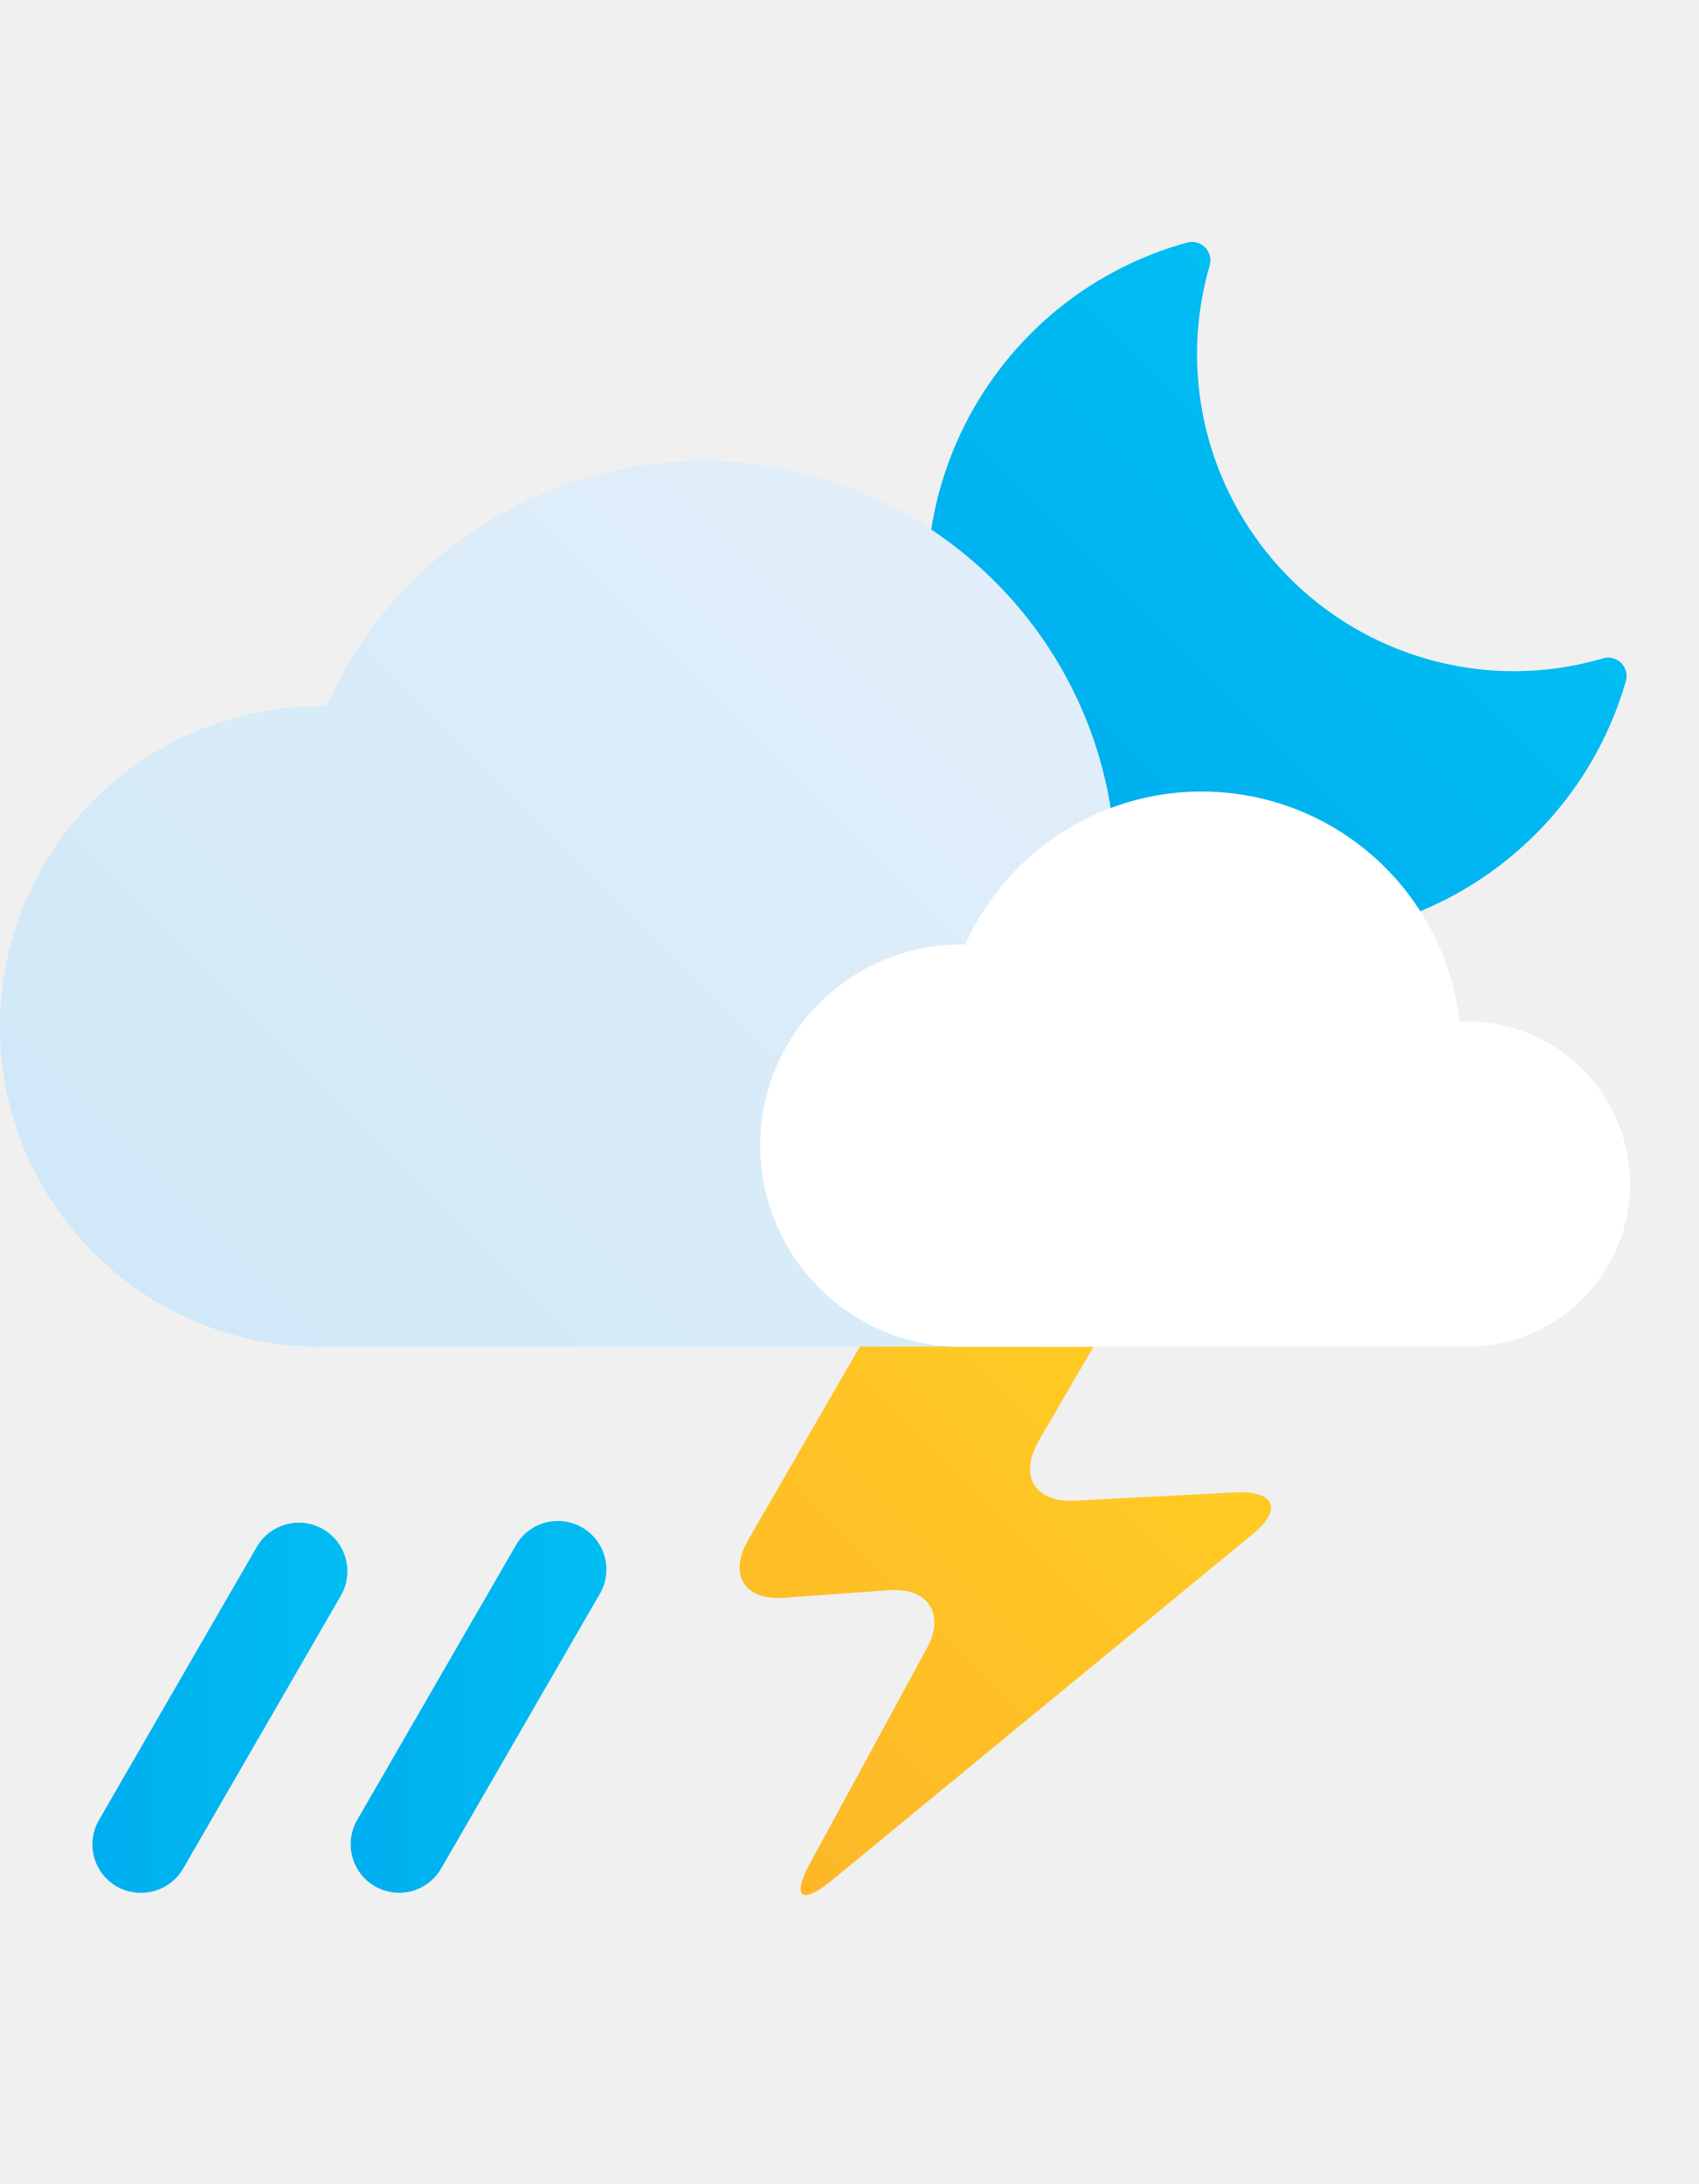
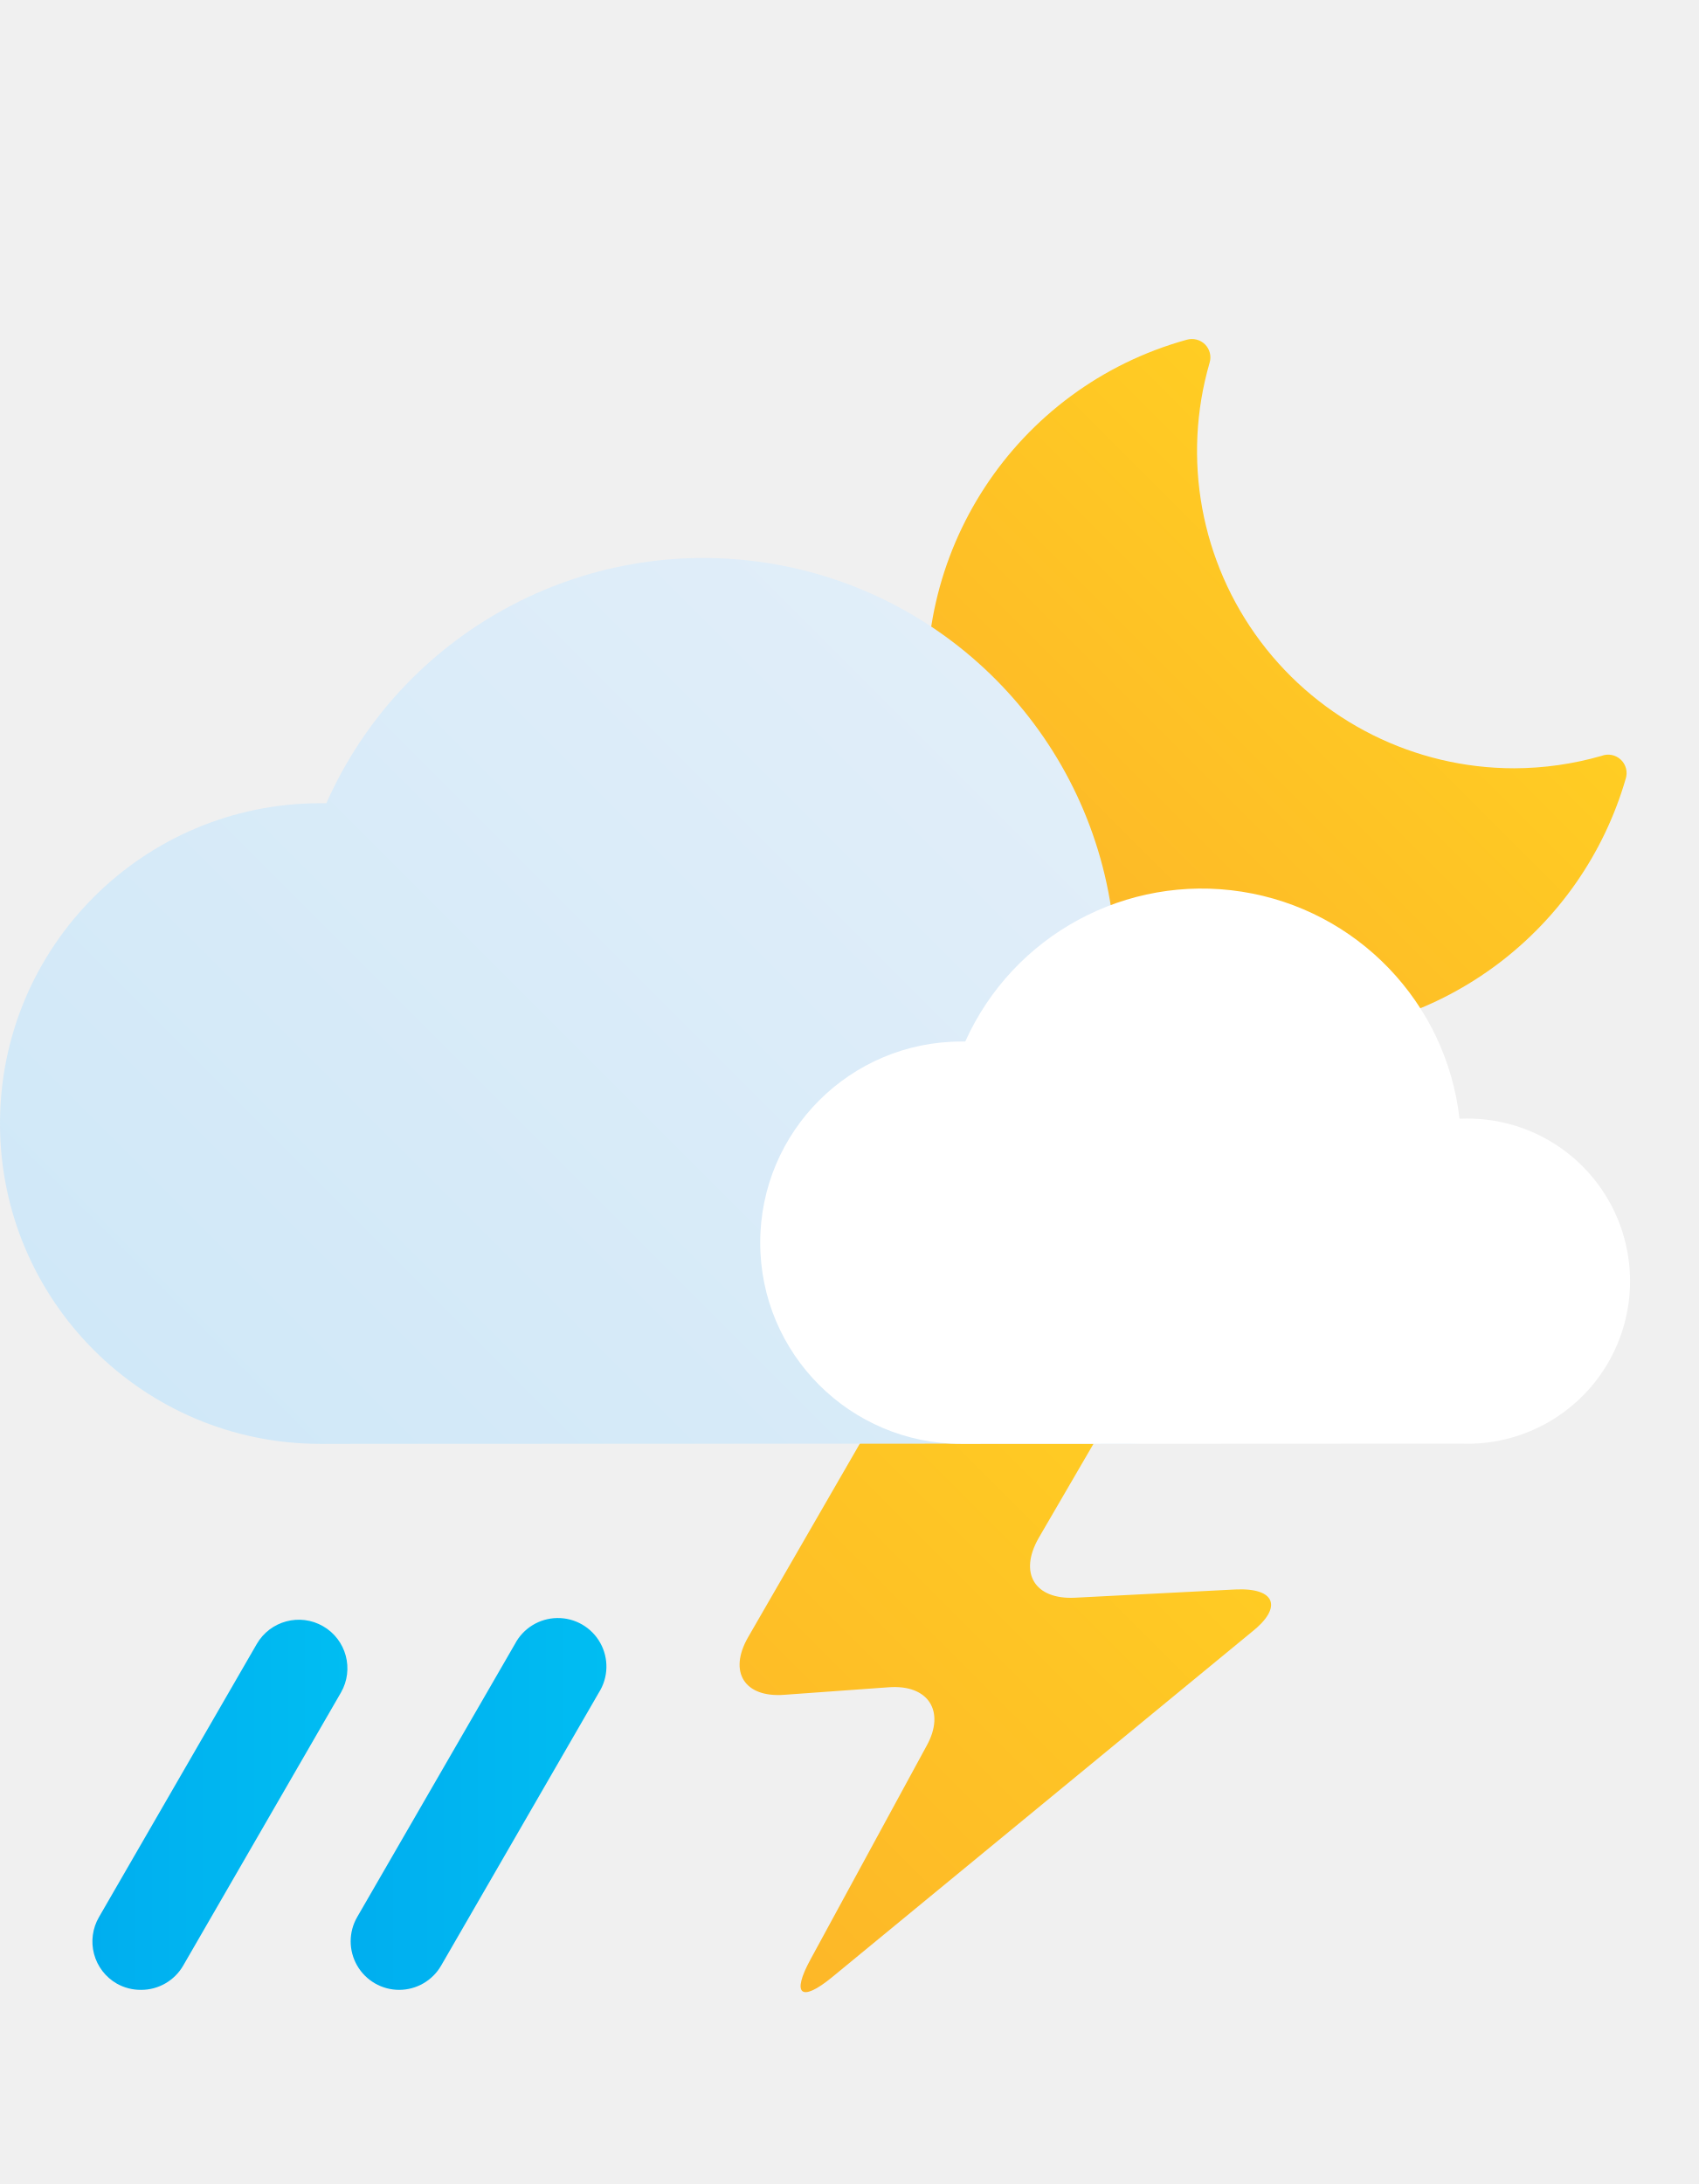
- <svg xmlns="http://www.w3.org/2000/svg" xmlns:xlink="http://www.w3.org/1999/xlink" viewBox="0 -10 70 90">
+ <svg xmlns="http://www.w3.org/2000/svg" xmlns:xlink="http://www.w3.org/1999/xlink" viewBox="0 -14 70 90">
  <defs>
-     <style>.cls-1{fill:url(#New_Gradient_Swatch_1);}.cls-2{fill:url(#New_Gradient_Swatch_copy);}.cls-3{fill:url(#New_Gradient_Swatch_copy_2);}.cls-4{fill:#fff;}.cls-5{fill:url(#New_Gradient_Swatch_copy-2);}.cls-6{fill:url(#New_Gradient_Swatch_copy-3);}</style>
+     <style>.cls-1{fill:url(#New_Gradient_Swatch_1);}.cls-2{fill:url(#New_Gradient_Swatch_moon);}.cls-3{fill:url(#New_Gradient_Swatch_copy_2);}.cls-4{fill:#fff;}.cls-5{fill:url(#New_Gradient_Swatch_copy-2);}.cls-6{fill:url(#New_Gradient_Swatch_copy-3);}</style>
    <linearGradient id="New_Gradient_Swatch_1" x1="28.79" y1="63.77" x2="48" y2="44.56" gradientUnits="userSpaceOnUse">
+       <stop offset="0" stop-color="#fdb728" />
+       <stop offset="1" stop-color="#ffcd23" />
+     </linearGradient>
+     <linearGradient id="New_Gradient_Swatch_moon" x1="42.62" y1="24.38" x2="58.22" y2="8.78" gradientUnits="userSpaceOnUse">
      <stop offset="0" stop-color="#fdb728" />
      <stop offset="1" stop-color="#ffcd23" />
    </linearGradient>
    <linearGradient id="New_Gradient_Swatch_copy" x1="42.62" y1="24.38" x2="58.22" y2="8.78" gradientUnits="userSpaceOnUse">
      <stop offset="0" stop-color="#00aeef" />
      <stop offset="1" stop-color="#00bdf2" />
    </linearGradient>
    <linearGradient id="New_Gradient_Swatch_copy_2" x1="11.8" y1="49.56" x2="44.17" y2="17.19" gradientUnits="userSpaceOnUse">
      <stop offset="0" stop-color="#d0e8f8" />
      <stop offset="1" stop-color="#e1eef9" />
    </linearGradient>
    <linearGradient id="New_Gradient_Swatch_copy-2" x1="3.82" y1="60.37" x2="14.31" y2="60.37" xlink:href="#New_Gradient_Swatch_copy" />
    <linearGradient id="New_Gradient_Swatch_copy-3" x1="14.45" y1="60.37" x2="24.95" y2="60.37" xlink:href="#New_Gradient_Swatch_copy" />
  </defs>
  <g id="Слой_2" data-name="Слой 2">
    <g id="Icons">
      <g id="Mix_Rainfall_Night" data-name="Mix Rainfall Night">
        <path class="cls-1" d="M40.6,41.75a5.77,5.77,0,0,0-4.5,2.59l-5.27,9.13c-.82,1.43-.15,2.5,1.5,2.37l4.3-.31c1.64-.12,2.34,1,1.56,2.41L33.4,66.75c-.79,1.45-.39,1.78.89.73l17.3-14.23c1.27-1,1-1.83-.68-1.75l-6.61.34c-1.65.08-2.32-1-1.5-2.45l2.91-5c.83-1.43.15-2.6-1.5-2.6Z" />
        <path class="cls-2" d="M52.94,28.67A14.6,14.6,0,0,1,48.91,0a.77.77,0,0,1,.75.19.76.76,0,0,1,.19.76A13.07,13.07,0,0,0,62.41,17.66,13.17,13.17,0,0,0,66,17.15a.76.76,0,0,1,1,.94A14.67,14.67,0,0,1,52.94,28.67Z" />
        <path class="cls-3" d="M46,45.49a10.67,10.67,0,1,0,0-21.33h-.11A17,17,0,0,0,13.45,19.1H13.2a13.2,13.2,0,0,0,0,26.4" />
        <path class="cls-4" d="M60.22,45.49a6.7,6.7,0,1,0,0-13.39h-.07a10.69,10.69,0,0,0-20.37-3.18h-.16a8.29,8.29,0,0,0,0,16.58" />
        <path class="cls-5" d="M5.81,68a2,2,0,0,1-1-.26A2,2,0,0,1,4.08,65l6.5-11.25a2,2,0,1,1,3.47,2L7.55,67A2,2,0,0,1,5.81,68Z" />
        <path class="cls-6" d="M16.45,68a2,2,0,0,1-1.73-3l6.5-11.25a2,2,0,1,1,3.46,2L18.18,67A2,2,0,0,1,16.45,68Z" />
      </g>
    </g>
  </g>
</svg>
